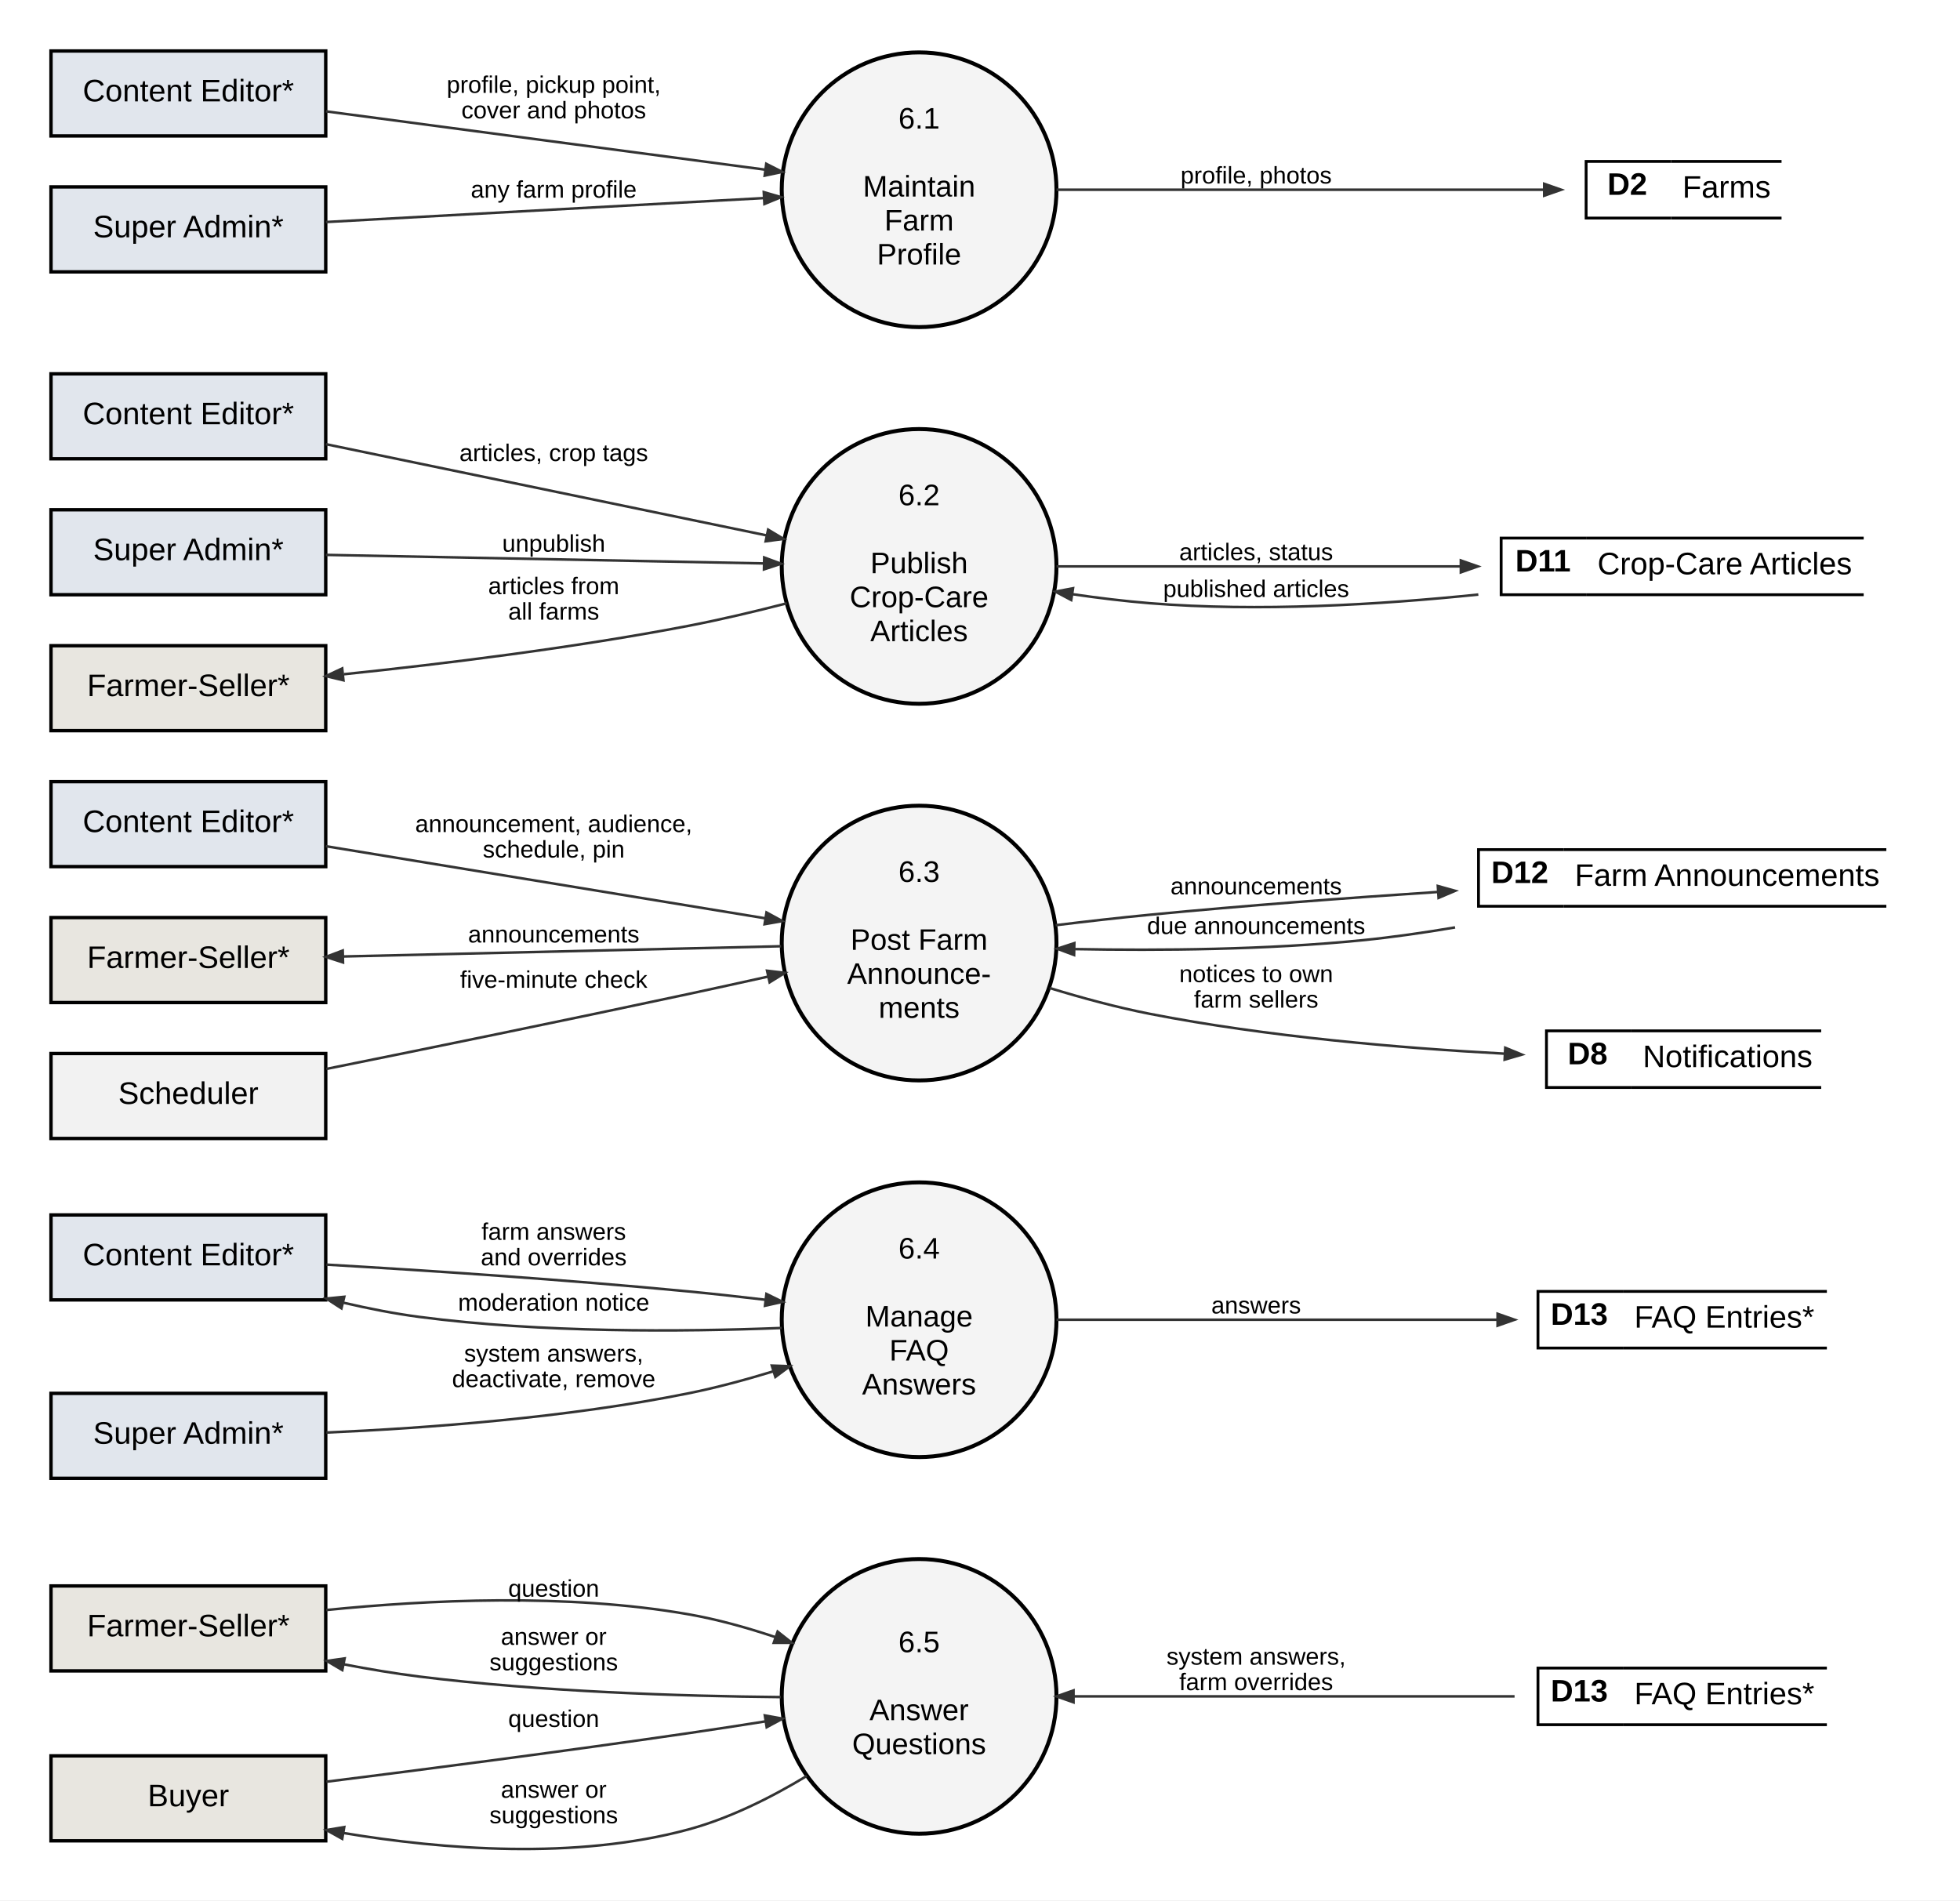
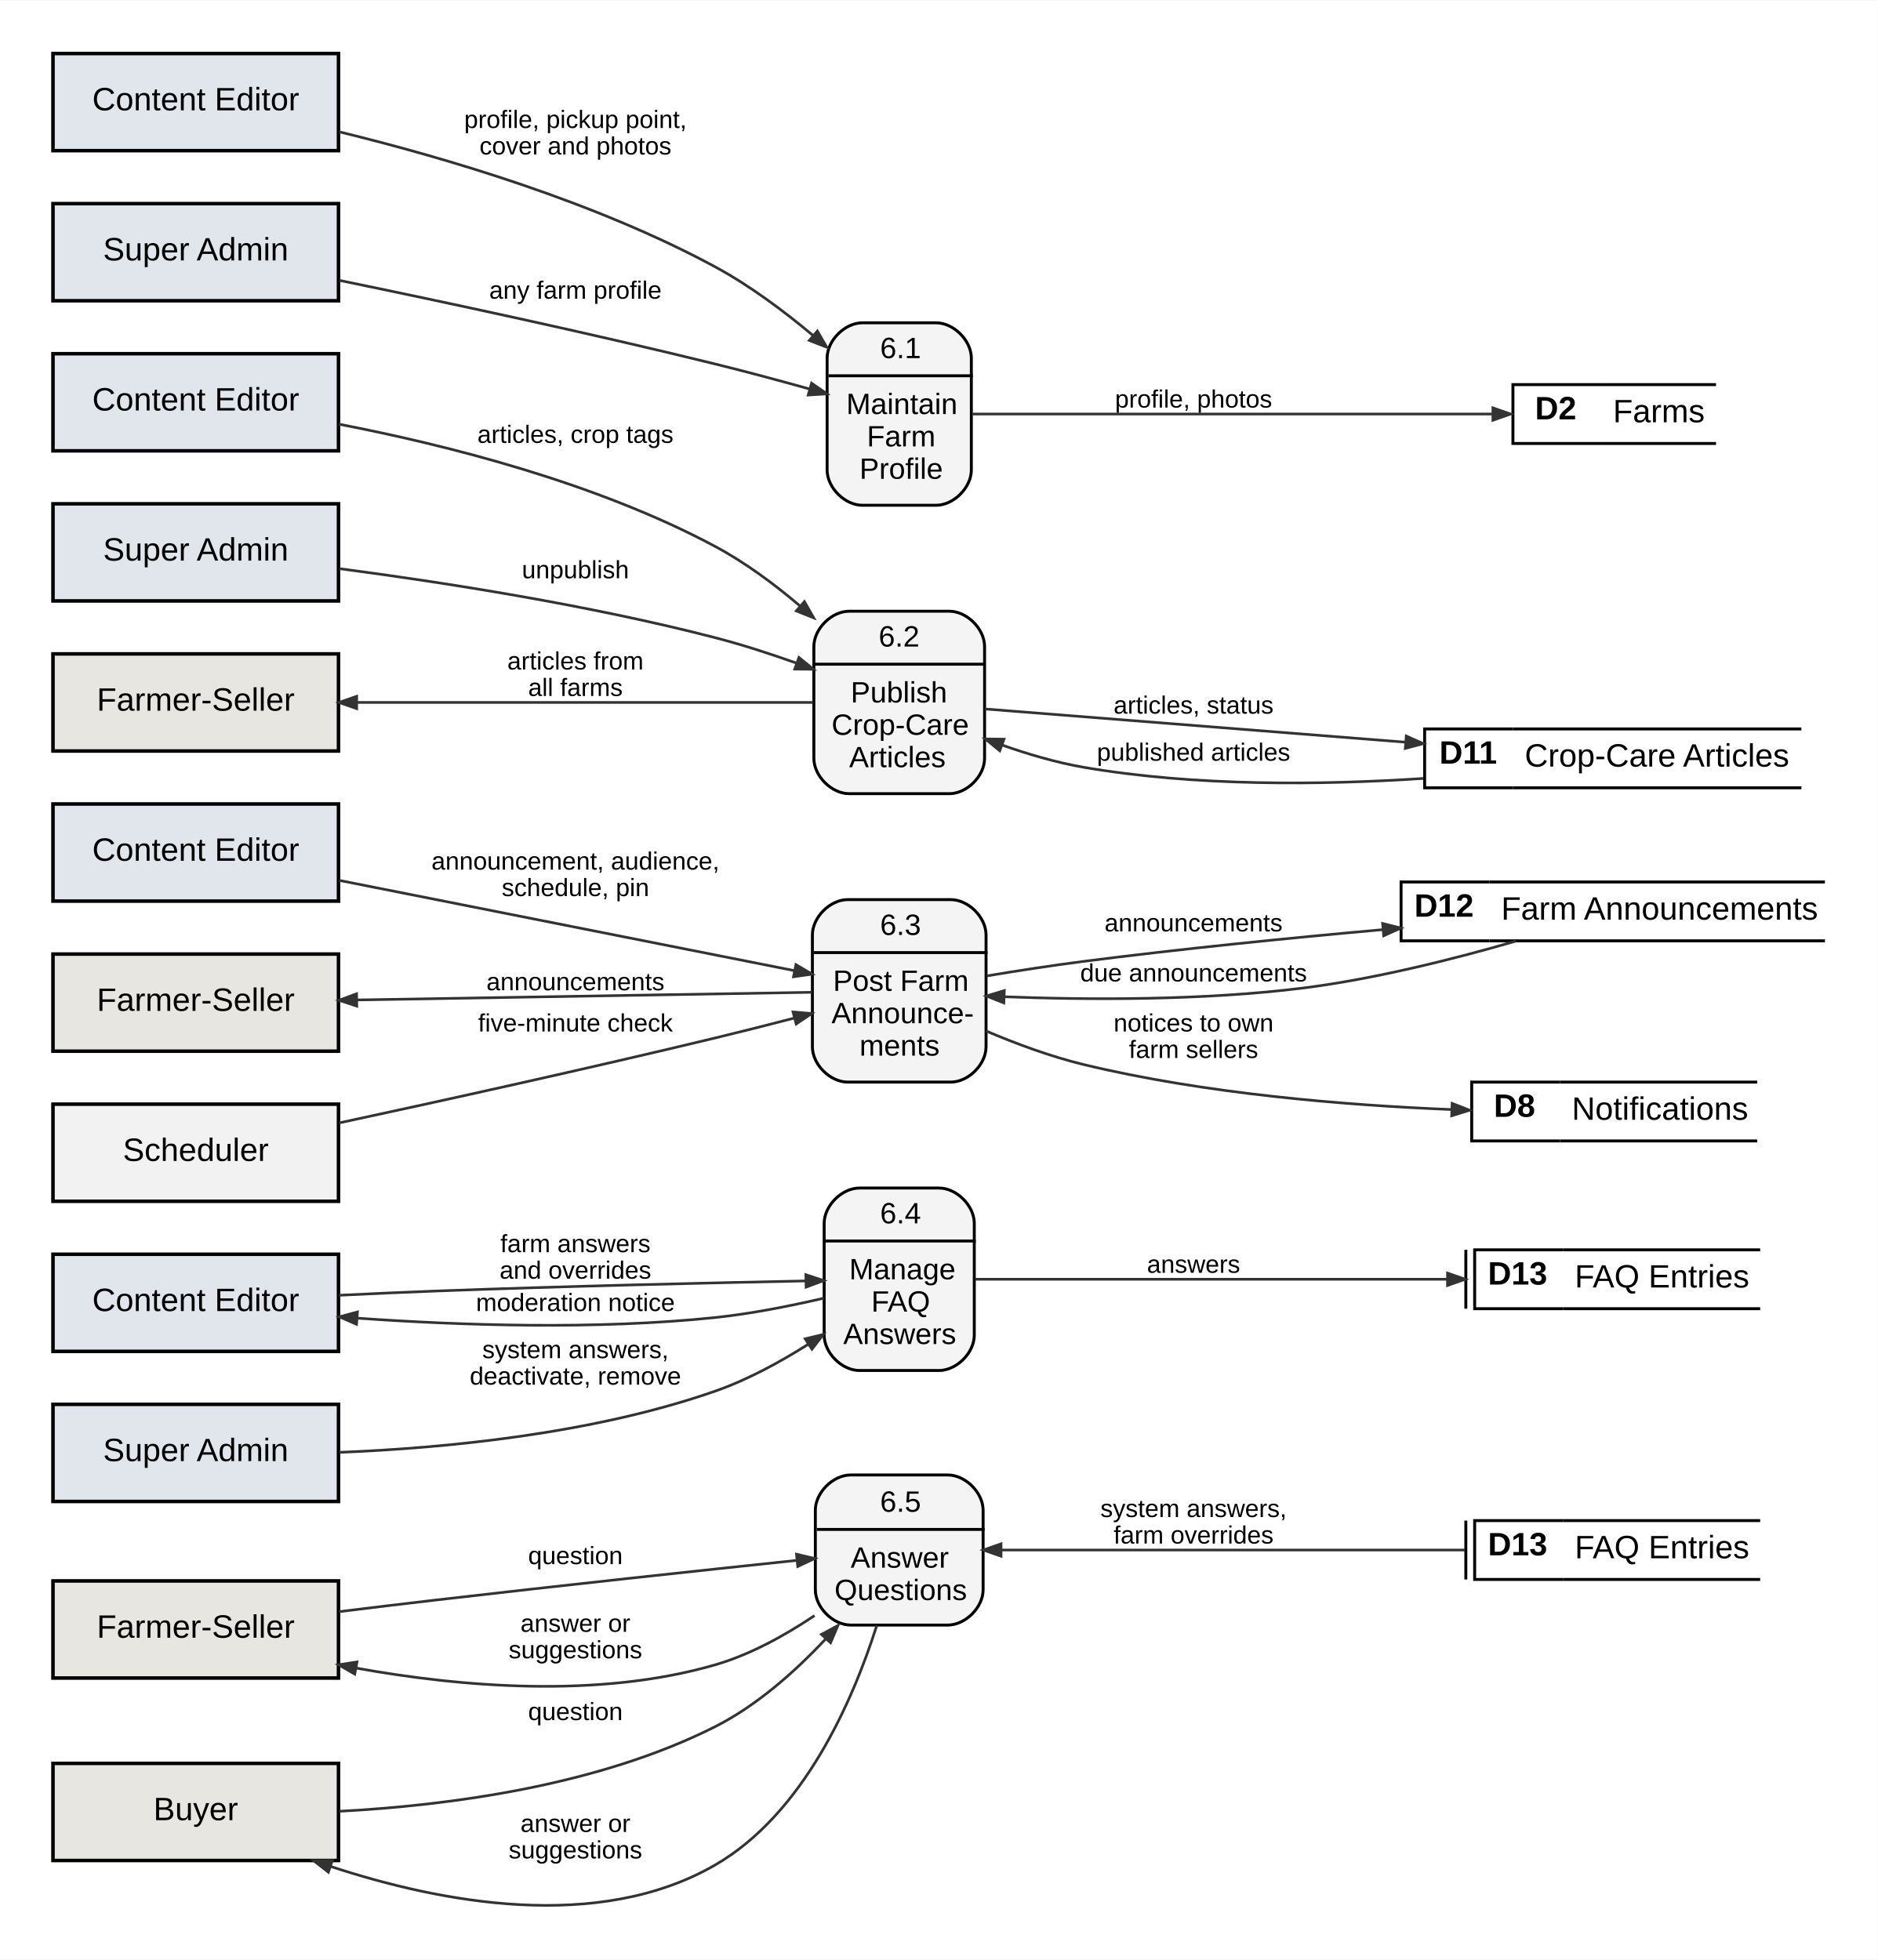
- <svg xmlns="http://www.w3.org/2000/svg" width="692pt" height="671pt" viewBox="0.00 0.00 692.00 671.01">
-   <g id="graph0" class="graph" transform="scale(1 1) rotate(0) translate(18 653.01)">
-     <polygon fill="white" stroke="transparent" points="-18,18 -18,-653.01 674,-653.01 674,18 -18,18" />
+ <svg xmlns="http://www.w3.org/2000/svg" width="638pt" height="666pt" viewBox="0.00 0.00 638.00 665.62">
+   <g id="graph0" class="graph" transform="scale(1 1) rotate(0) translate(18 647.62)">
+     <line x1="86.00" y1="-596.62" x2="97.00" y2="-607.62" stroke="black" stroke-width="1.2" />
+     <line x1="86.00" y1="-545.62" x2="97.00" y2="-556.62" stroke="black" stroke-width="1.2" />
+     <line x1="86.00" y1="-494.62" x2="97.00" y2="-505.62" stroke="black" stroke-width="1.2" />
+     <line x1="86.00" y1="-443.62" x2="97.00" y2="-454.62" stroke="black" stroke-width="1.2" />
+     <line x1="86.00" y1="-392.62" x2="97.00" y2="-403.62" stroke="black" stroke-width="1.2" />
+     <line x1="86.00" y1="-341.62" x2="97.00" y2="-352.62" stroke="black" stroke-width="1.2" />
+     <line x1="86.00" y1="-290.62" x2="97.00" y2="-301.62" stroke="black" stroke-width="1.2" />
+     <line x1="86.00" y1="-188.62" x2="97.00" y2="-199.62" stroke="black" stroke-width="1.2" />
+     <line x1="86.00" y1="-137.62" x2="97.00" y2="-148.62" stroke="black" stroke-width="1.2" />
+     <line x1="86.00" y1="-77.62" x2="97.00" y2="-88.62" stroke="black" stroke-width="1.2" />
+     <polygon fill="white" stroke="transparent" points="-18,18 -18,-647.62 620,-647.62 620,18 -18,18" />
    <g id="node1" class="node">
-       <ellipse fill="#f4f4f4" stroke="black" stroke-width="1.4" cx="306.5" cy="-586.01" rx="48.5" ry="48.5" />
-       <text text-anchor="middle" x="306.5" y="-607.61" font-family="Liberation Sans" font-size="10.50">6.1</text>
-       <text text-anchor="middle" x="306.5" y="-583.61" font-family="Liberation Sans" font-size="10.50">Maintain</text>
-       <text text-anchor="middle" x="306.5" y="-571.61" font-family="Liberation Sans" font-size="10.50">Farm</text>
-       <text text-anchor="middle" x="306.5" y="-559.61" font-family="Liberation Sans" font-size="10.50">Profile</text>
+       <path fill="#f4f4f4" stroke="transparent" d="M275,-476.12C275,-476.12 300,-476.12 300,-476.12 306,-476.12 312,-482.12 312,-488.12 312,-488.12 312,-526.12 312,-526.12 312,-532.12 306,-538.12 300,-538.12 300,-538.12 275,-538.12 275,-538.12 269,-538.12 263,-532.12 263,-526.12 263,-526.12 263,-488.12 263,-488.12 263,-482.12 269,-476.12 275,-476.12" />
+       <text text-anchor="start" x="281" y="-526.12" font-family="Liberation Sans" font-size="10.00">6.1</text>
+       <text text-anchor="start" x="269.5" y="-507.12" font-family="Liberation Sans" font-size="10.00">Maintain</text>
+       <text text-anchor="start" x="276.5" y="-496.12" font-family="Liberation Sans" font-size="10.00">Farm</text>
+       <text text-anchor="start" x="274" y="-485.12" font-family="Liberation Sans" font-size="10.00">Profile</text>
+       <polygon fill="black" stroke="black" points="263.5,-520.12 263.5,-520.12 312.5,-520.12 312.5,-520.12 263.5,-520.12" />
+       <path fill="none" stroke="black" d="M275,-476.12C275,-476.12 300,-476.12 300,-476.12 306,-476.12 312,-482.12 312,-488.12 312,-488.12 312,-526.12 312,-526.12 312,-532.12 306,-538.12 300,-538.12 300,-538.12 275,-538.12 275,-538.12 269,-538.12 263,-532.12 263,-526.12 263,-526.12 263,-488.12 263,-488.12 263,-482.12 269,-476.12 275,-476.12" />
    </g>
    <g id="node4" class="node">
-       <polyline fill="none" stroke="black" points="572,-596.01 542,-596.01 542,-576.01 572,-576.01 " />
-       <text text-anchor="start" x="549.5" y="-584.21" font-family="Liberation Sans" font-weight="bold" font-size="11.00">D2</text>
-       <polyline fill="none" stroke="black" points="572,-576.01 611,-576.01 " />
-       <polyline fill="none" stroke="black" points="611,-596.01 572,-596.01 " />
-       <text text-anchor="start" x="576" y="-583.21" font-family="Liberation Sans" font-size="11.00">Farms</text>
+       <polyline fill="none" stroke="black" points="526,-517.12 496,-517.12 496,-497.12 526,-497.12 " />
+       <text text-anchor="start" x="503.5" y="-505.32" font-family="Liberation Sans" font-weight="bold" font-size="11.00">D2</text>
+       <polyline fill="none" stroke="black" points="526,-497.12 565,-497.12 " />
+       <polyline fill="none" stroke="black" points="565,-517.12 526,-517.12 " />
+       <text text-anchor="start" x="530" y="-504.32" font-family="Liberation Sans" font-size="11.00">Farms</text>
    </g>
    <g id="edge3" class="edge">
-       <path fill="none" stroke="#333333" stroke-width="0.9" d="M355.02,-586.01C403.54,-586.01 478.45,-586.01 527.11,-586.01" />
-       <polygon fill="#333333" stroke="#333333" stroke-width="0.9" points="527.2,-588.11 533.2,-586.01 527.2,-583.91 527.2,-588.11" />
-       <text text-anchor="middle" x="425.5" y="-588.21" font-family="Liberation Sans" font-size="8.50">profile, photos</text>
+       <path fill="none" stroke="#333333" stroke-width="0.9" d="M312.44,-507.12C353.69,-507.12 438.56,-507.12 488.93,-507.12" />
+       <polygon fill="#333333" stroke="#333333" stroke-width="0.9" points="489.2,-509.22 495.2,-507.12 489.2,-505.02 489.2,-509.22" />
+       <text text-anchor="middle" x="387.5" y="-509.32" font-family="Liberation Sans" font-size="8.50">profile, photos</text>
    </g>
    <g id="node5" class="node">
-       <ellipse fill="#f4f4f4" stroke="black" stroke-width="1.4" cx="306.5" cy="-453.01" rx="48.5" ry="48.5" />
-       <text text-anchor="middle" x="306.5" y="-474.61" font-family="Liberation Sans" font-size="10.50">6.2</text>
-       <text text-anchor="middle" x="306.5" y="-450.61" font-family="Liberation Sans" font-size="10.50">Publish</text>
-       <text text-anchor="middle" x="306.5" y="-438.61" font-family="Liberation Sans" font-size="10.50">Crop-Care</text>
-       <text text-anchor="middle" x="306.5" y="-426.61" font-family="Liberation Sans" font-size="10.50">Articles</text>
+       <path fill="#f4f4f4" stroke="transparent" d="M270.5,-378.12C270.5,-378.12 304.5,-378.12 304.5,-378.12 310.5,-378.12 316.5,-384.12 316.5,-390.12 316.5,-390.12 316.5,-428.12 316.5,-428.12 316.5,-434.12 310.5,-440.12 304.5,-440.12 304.5,-440.12 270.5,-440.12 270.5,-440.12 264.5,-440.12 258.5,-434.12 258.5,-428.12 258.5,-428.12 258.5,-390.12 258.5,-390.12 258.5,-384.12 264.5,-378.12 270.5,-378.12" />
+       <text text-anchor="start" x="280.5" y="-428.12" font-family="Liberation Sans" font-size="10.00">6.2</text>
+       <text text-anchor="start" x="271" y="-409.12" font-family="Liberation Sans" font-size="10.00">Publish</text>
+       <text text-anchor="start" x="264.5" y="-398.12" font-family="Liberation Sans" font-size="10.00">Crop-Care</text>
+       <text text-anchor="start" x="270.5" y="-387.12" font-family="Liberation Sans" font-size="10.00">Articles</text>
+       <polygon fill="black" stroke="black" points="258.5,-422.12 258.5,-422.12 316.5,-422.12 316.5,-422.12 258.5,-422.12" />
+       <path fill="none" stroke="black" d="M270.5,-378.12C270.5,-378.12 304.5,-378.12 304.5,-378.12 310.5,-378.12 316.5,-384.12 316.5,-390.12 316.5,-390.12 316.5,-428.12 316.5,-428.12 316.5,-434.12 310.5,-440.12 304.5,-440.12 304.5,-440.12 270.5,-440.12 270.5,-440.12 264.5,-440.12 258.5,-434.12 258.5,-428.12 258.5,-428.12 258.5,-390.12 258.5,-390.12 258.5,-384.12 264.5,-378.12 270.5,-378.12" />
    </g>
    <g id="node2" class="node">
-       <polygon fill="#e1e6ed" stroke="black" stroke-width="1.2" points="97,-635.01 0,-635.01 0,-605.01 97,-605.01 97,-635.01" />
-       <text text-anchor="middle" x="48.5" y="-617.21" font-family="Liberation Sans" font-size="11.00">Content Editor*</text>
+       <polygon fill="#e1e6ed" stroke="black" stroke-width="1.2" points="97,-629.62 0,-629.62 0,-596.62 97,-596.62 97,-629.62" />
+       <text text-anchor="middle" x="48.5" y="-610.32" font-family="Liberation Sans" font-size="11.00">Content Editor</text>
    </g>
    <g id="edge1" class="edge">
-       <path fill="none" stroke="#333333" stroke-width="0.9" d="M97.05,-613.7C141.06,-607.85 206.4,-599.18 252.16,-593.1" />
-       <polygon fill="#333333" stroke="#333333" stroke-width="0.9" points="252.53,-595.17 258.2,-592.3 251.98,-591 252.53,-595.17" />
-       <text text-anchor="middle" x="177.5" y="-620.21" font-family="Liberation Sans" font-size="8.50">profile, pickup point,</text>
-       <text text-anchor="middle" x="177.5" y="-611.21" font-family="Liberation Sans" font-size="8.50">cover and photos</text>
+       <path fill="none" stroke="#333333" stroke-width="0.9" d="M97.24,-603.02C133.67,-594.12 184.35,-579.11 225,-557.12 236.65,-550.82 248.23,-542.19 258.15,-533.87" />
+       <polygon fill="#333333" stroke="#333333" stroke-width="0.9" points="259.69,-535.32 262.88,-529.83 256.96,-532.13 259.69,-535.32" />
+       <text text-anchor="middle" x="177.5" y="-604.32" font-family="Liberation Sans" font-size="8.50">profile, pickup point,</text>
+       <text text-anchor="middle" x="177.5" y="-595.32" font-family="Liberation Sans" font-size="8.50">cover and photos</text>
    </g>
    <g id="node3" class="node">
-       <polygon fill="#e1e6ed" stroke="black" stroke-width="1.2" points="97,-587.01 0,-587.01 0,-557.01 97,-557.01 97,-587.01" />
-       <text text-anchor="middle" x="48.5" y="-569.21" font-family="Liberation Sans" font-size="11.00">Super Admin*</text>
+       <polygon fill="#e1e6ed" stroke="black" stroke-width="1.2" points="97,-578.62 0,-578.62 0,-545.62 97,-545.62 97,-578.62" />
+       <text text-anchor="middle" x="48.5" y="-559.32" font-family="Liberation Sans" font-size="11.00">Super Admin</text>
    </g>
    <g id="edge2" class="edge">
-       <path fill="none" stroke="#333333" stroke-width="0.9" d="M97.05,-574.61C140.92,-577.01 205.99,-580.57 251.73,-583.07" />
-       <polygon fill="#333333" stroke="#333333" stroke-width="0.9" points="251.66,-585.17 257.77,-583.4 251.89,-580.98 251.66,-585.17" />
-       <text text-anchor="middle" x="177.5" y="-583.21" font-family="Liberation Sans" font-size="8.50">any farm profile</text>
+       <path fill="none" stroke="#333333" stroke-width="0.9" d="M97.34,-552.53C132.72,-545.24 182.02,-534.71 225,-524.12 235.52,-521.53 246.98,-518.44 257.12,-515.61" />
+       <polygon fill="#333333" stroke="#333333" stroke-width="0.9" points="257.72,-517.62 262.93,-513.98 256.58,-513.58 257.72,-517.62" />
+       <text text-anchor="middle" x="177.5" y="-546.32" font-family="Liberation Sans" font-size="8.50">any farm profile</text>
    </g>
    <g id="node8" class="node">
-       <polyline fill="none" stroke="black" points="542,-463.01 512,-463.01 512,-443.01 542,-443.01 " />
-       <text text-anchor="start" x="517" y="-451.21" font-family="Liberation Sans" font-weight="bold" font-size="11.00">D11</text>
-       <polyline fill="none" stroke="black" points="542,-443.01 640,-443.01 " />
-       <polyline fill="none" stroke="black" points="640,-463.01 542,-463.01 " />
-       <text text-anchor="start" x="546" y="-450.21" font-family="Liberation Sans" font-size="11.00">Crop-Care Articles</text>
+       <polyline fill="none" stroke="black" points="496,-400.12 466,-400.12 466,-380.12 496,-380.12 " />
+       <text text-anchor="start" x="471" y="-388.32" font-family="Liberation Sans" font-weight="bold" font-size="11.00">D11</text>
+       <polyline fill="none" stroke="black" points="496,-380.12 594,-380.12 " />
+       <polyline fill="none" stroke="black" points="594,-400.12 496,-400.12 " />
+       <text text-anchor="start" x="500" y="-387.32" font-family="Liberation Sans" font-size="11.00">Crop-Care Articles</text>
    </g>
    <g id="edge6" class="edge">
-       <path fill="none" stroke="#333333" stroke-width="0.9" d="M355.02,-453.01C394.53,-453.01 451.55,-453.01 497.63,-453.01" />
-       <polygon fill="#333333" stroke="#333333" stroke-width="0.9" points="497.77,-455.11 503.77,-453.01 497.77,-450.91 497.77,-455.11" />
-       <text text-anchor="middle" x="425.5" y="-455.21" font-family="Liberation Sans" font-size="8.50">articles, status</text>
+       <path fill="none" stroke="#333333" stroke-width="0.9" d="M316.56,-406.91C351.38,-404.16 411.96,-399.37 459.54,-395.61" />
+       <polygon fill="#333333" stroke="#333333" stroke-width="0.9" points="459.76,-397.7 465.57,-395.13 459.43,-393.51 459.76,-397.7" />
+       <text text-anchor="middle" x="387.5" y="-405.32" font-family="Liberation Sans" font-size="8.50">articles, status</text>
    </g>
    <g id="edge7" class="edge">
-       <path fill="none" stroke="#333333" stroke-width="0.9" d="M360.54,-443.21C369.67,-441.88 379.09,-440.73 388,-440.01 426.28,-436.94 469,-439.46 503.94,-443.08" />
-       <polygon fill="#333333" stroke="#333333" stroke-width="0.9" points="360.21,-441.14 354.6,-444.11 360.84,-445.29 360.21,-441.14" />
-       <text text-anchor="middle" x="425.5" y="-442.21" font-family="Liberation Sans" font-size="8.50">published articles</text>
+       <path fill="none" stroke="#333333" stroke-width="0.9" d="M322.41,-394.66C331.23,-391.54 340.83,-388.71 350,-387.12 387.97,-380.54 431.16,-381.03 465.59,-383.3" />
+       <polygon fill="#333333" stroke="#333333" stroke-width="0.9" points="321.65,-392.7 316.73,-396.73 323.09,-396.64 321.65,-392.7" />
+       <text text-anchor="middle" x="387.5" y="-389.32" font-family="Liberation Sans" font-size="8.50">published articles</text>
    </g>
    <g id="node10" class="node">
-       <ellipse fill="#f4f4f4" stroke="black" stroke-width="1.4" cx="306.5" cy="-320.01" rx="48.5" ry="48.5" />
-       <text text-anchor="middle" x="306.5" y="-341.61" font-family="Liberation Sans" font-size="10.50">6.3</text>
-       <text text-anchor="middle" x="306.5" y="-317.61" font-family="Liberation Sans" font-size="10.50">Post Farm</text>
-       <text text-anchor="middle" x="306.5" y="-305.61" font-family="Liberation Sans" font-size="10.50">Announce-</text>
-       <text text-anchor="middle" x="306.5" y="-293.61" font-family="Liberation Sans" font-size="10.50">ments</text>
+       <path fill="#f4f4f4" stroke="transparent" d="M270,-280.12C270,-280.12 305,-280.12 305,-280.12 311,-280.12 317,-286.12 317,-292.12 317,-292.12 317,-330.12 317,-330.12 317,-336.12 311,-342.12 305,-342.12 305,-342.12 270,-342.12 270,-342.12 264,-342.12 258,-336.12 258,-330.12 258,-330.12 258,-292.12 258,-292.12 258,-286.12 264,-280.12 270,-280.12" />
+       <text text-anchor="start" x="281" y="-330.12" font-family="Liberation Sans" font-size="10.00">6.3</text>
+       <text text-anchor="start" x="265" y="-311.12" font-family="Liberation Sans" font-size="10.00">Post Farm</text>
+       <text text-anchor="start" x="264.5" y="-300.12" font-family="Liberation Sans" font-size="10.00">Announce-</text>
+       <text text-anchor="start" x="274" y="-289.12" font-family="Liberation Sans" font-size="10.00">ments</text>
+       <polygon fill="black" stroke="black" points="258.5,-324.12 258.5,-324.12 317.5,-324.12 317.5,-324.12 258.5,-324.12" />
+       <path fill="none" stroke="black" d="M270,-280.12C270,-280.12 305,-280.12 305,-280.12 311,-280.12 317,-286.12 317,-292.12 317,-292.12 317,-330.12 317,-330.12 317,-336.12 311,-342.12 305,-342.12 305,-342.12 270,-342.12 270,-342.12 264,-342.12 258,-336.12 258,-330.12 258,-330.12 258,-292.12 258,-292.12 258,-286.12 264,-280.12 270,-280.12" />
    </g>
    <g id="node6" class="node">
-       <polygon fill="#e1e6ed" stroke="black" stroke-width="1.2" points="97,-521.01 0,-521.01 0,-491.01 97,-491.01 97,-521.01" />
-       <text text-anchor="middle" x="48.5" y="-503.21" font-family="Liberation Sans" font-size="11.00">Content Editor*</text>
+       <polygon fill="#e1e6ed" stroke="black" stroke-width="1.2" points="97,-527.62 0,-527.62 0,-494.62 97,-494.62 97,-527.62" />
+       <text text-anchor="middle" x="48.5" y="-508.32" font-family="Liberation Sans" font-size="11.00">Content Editor</text>
    </g>
    <g id="edge4" class="edge">
-       <path fill="none" stroke="#333333" stroke-width="0.9" d="M97.05,-496.17C141.2,-487.03 206.81,-473.45 252.59,-463.97" />
-       <polygon fill="#333333" stroke="#333333" stroke-width="0.9" points="253.19,-465.99 258.64,-462.72 252.33,-461.88 253.19,-465.99" />
-       <text text-anchor="middle" x="177.5" y="-490.21" font-family="Liberation Sans" font-size="8.50">articles, crop tags</text>
+       <path fill="none" stroke="#333333" stroke-width="0.9" d="M97.07,-503.69C133.63,-496.63 184.57,-483.78 225,-462.12 235.06,-456.73 244.92,-449.45 253.68,-442.01" />
+       <polygon fill="#333333" stroke="#333333" stroke-width="0.9" points="255.29,-443.39 258.44,-437.87 252.53,-440.22 255.29,-443.39" />
+       <text text-anchor="middle" x="177.5" y="-497.32" font-family="Liberation Sans" font-size="8.50">articles, crop tags</text>
    </g>
    <g id="node7" class="node">
-       <polygon fill="#e1e6ed" stroke="black" stroke-width="1.2" points="97,-473.01 0,-473.01 0,-443.01 97,-443.01 97,-473.01" />
-       <text text-anchor="middle" x="48.5" y="-455.21" font-family="Liberation Sans" font-size="11.00">Super Admin*</text>
+       <polygon fill="#e1e6ed" stroke="black" stroke-width="1.2" points="97,-476.62 0,-476.62 0,-443.62 97,-443.62 97,-476.62" />
+       <text text-anchor="middle" x="48.5" y="-457.32" font-family="Liberation Sans" font-size="11.00">Super Admin</text>
    </g>
    <g id="edge5" class="edge">
-       <path fill="none" stroke="#333333" stroke-width="0.9" d="M97.05,-457.08C140.92,-456.23 205.99,-454.96 251.73,-454.06" />
-       <polygon fill="#333333" stroke="#333333" stroke-width="0.9" points="251.81,-456.16 257.77,-453.95 251.73,-451.96 251.81,-456.16" />
-       <text text-anchor="middle" x="177.5" y="-458.21" font-family="Liberation Sans" font-size="8.50">unpublish</text>
+       <path fill="none" stroke="#333333" stroke-width="0.9" d="M97.28,-454.59C132.85,-449.9 182.4,-442.17 225,-431.12 234.09,-428.77 243.74,-425.63 252.64,-422.47" />
+       <polygon fill="#333333" stroke="#333333" stroke-width="0.9" points="253.43,-424.41 258.36,-420.39 252,-420.46 253.43,-424.41" />
+       <text text-anchor="middle" x="177.5" y="-451.32" font-family="Liberation Sans" font-size="8.50">unpublish</text>
    </g>
    <g id="node9" class="node">
-       <polygon fill="#e8e6e0" stroke="black" stroke-width="1.2" points="97,-425.01 0,-425.01 0,-395.01 97,-395.01 97,-425.01" />
-       <text text-anchor="middle" x="48.5" y="-407.21" font-family="Liberation Sans" font-size="11.00">Farmer-Seller*</text>
+       <polygon fill="#e8e6e0" stroke="black" stroke-width="1.2" points="97,-425.62 0,-425.62 0,-392.62 97,-392.62 97,-425.62" />
+       <text text-anchor="middle" x="48.5" y="-406.32" font-family="Liberation Sans" font-size="11.00">Farmer-Seller</text>
    </g>
    <g id="edge8" class="edge">
-       <path fill="none" stroke="#333333" stroke-width="0.9" d="M103.44,-414.94C138.3,-418.57 184.55,-424.24 225,-432.01 236.35,-434.2 248.46,-437.06 259.76,-439.98" />
-       <polygon fill="#333333" stroke="#333333" stroke-width="0.9" points="103.25,-412.8 97.06,-414.28 102.82,-416.98 103.25,-412.8" />
-       <text text-anchor="middle" x="177.5" y="-443.21" font-family="Liberation Sans" font-size="8.50">articles from</text>
-       <text text-anchor="middle" x="177.5" y="-434.21" font-family="Liberation Sans" font-size="8.50">all farms</text>
+       <path fill="none" stroke="#333333" stroke-width="0.9" d="M103.23,-409.12C151.36,-409.12 220.07,-409.12 258.22,-409.12" />
+       <polygon fill="#333333" stroke="#333333" stroke-width="0.9" points="103.18,-407.02 97.18,-409.12 103.18,-411.22 103.18,-407.02" />
+       <text text-anchor="middle" x="177.5" y="-420.32" font-family="Liberation Sans" font-size="8.50">articles from</text>
+       <text text-anchor="middle" x="177.5" y="-411.32" font-family="Liberation Sans" font-size="8.50">all farms</text>
    </g>
    <g id="node13" class="node">
-       <polyline fill="none" stroke="black" points="534,-353.01 504,-353.01 504,-333.01 534,-333.01 " />
-       <text text-anchor="start" x="508.5" y="-341.21" font-family="Liberation Sans" font-weight="bold" font-size="11.00">D12</text>
-       <polyline fill="none" stroke="black" points="534,-333.01 648,-333.01 " />
-       <polyline fill="none" stroke="black" points="648,-353.01 534,-353.01 " />
-       <text text-anchor="start" x="538" y="-340.21" font-family="Liberation Sans" font-size="11.00">Farm Announcements</text>
+       <polyline fill="none" stroke="black" points="488,-348.12 458,-348.12 458,-328.12 488,-328.12 " />
+       <text text-anchor="start" x="462.5" y="-336.32" font-family="Liberation Sans" font-weight="bold" font-size="11.00">D12</text>
+       <polyline fill="none" stroke="black" points="488,-328.12 602,-328.12 " />
+       <polyline fill="none" stroke="black" points="602,-348.12 488,-348.12 " />
+       <text text-anchor="start" x="492" y="-335.32" font-family="Liberation Sans" font-size="11.00">Farm Announcements</text>
    </g>
    <g id="edge10" class="edge">
-       <path fill="none" stroke="#333333" stroke-width="0.9" d="M354.7,-326.31C365.62,-327.65 377.21,-328.97 388,-330.01 421.1,-333.22 457.57,-335.94 489.45,-338.04" />
-       <polygon fill="#333333" stroke="#333333" stroke-width="0.9" points="489.64,-340.16 495.76,-338.46 489.91,-335.97 489.64,-340.16" />
-       <text text-anchor="middle" x="425.5" y="-337.21" font-family="Liberation Sans" font-size="8.50">announcements</text>
+       <path fill="none" stroke="#333333" stroke-width="0.9" d="M317.23,-316.2C327.54,-317.92 339.27,-319.74 350,-321.12 383.23,-325.4 420.07,-329.08 451.64,-331.91" />
+       <polygon fill="#333333" stroke="#333333" stroke-width="0.9" points="451.72,-334.02 457.89,-332.46 452.09,-329.84 451.72,-334.02" />
+       <text text-anchor="middle" x="387.5" y="-331.32" font-family="Liberation Sans" font-size="8.50">announcements</text>
    </g>
    <g id="edge12" class="edge">
-       <path fill="none" stroke="#333333" stroke-width="0.9" d="M361.53,-317.88C391.5,-317.32 429.4,-317.64 463,-321.01 473.65,-322.08 484.79,-323.68 495.73,-325.54" />
-       <polygon fill="#333333" stroke="#333333" stroke-width="0.9" points="361.22,-315.79 355.26,-318.01 361.31,-319.99 361.22,-315.79" />
-       <text text-anchor="middle" x="425.5" y="-323.21" font-family="Liberation Sans" font-size="8.50">due announcements</text>
+       <path fill="none" stroke="#333333" stroke-width="0.9" d="M323.19,-309.12C350.87,-308.06 390.57,-307.76 425,-312.12 449.56,-315.24 476.67,-322.13 497.05,-328.04" />
+       <polygon fill="#333333" stroke="#333333" stroke-width="0.9" points="323.04,-307.02 317.13,-309.37 323.21,-311.22 323.04,-307.02" />
+       <text text-anchor="middle" x="387.5" y="-314.32" font-family="Liberation Sans" font-size="8.50">due announcements</text>
    </g>
    <g id="node15" class="node">
-       <polyline fill="none" stroke="black" points="558,-289.01 528,-289.01 528,-269.01 558,-269.01 " />
-       <text text-anchor="start" x="535.5" y="-277.21" font-family="Liberation Sans" font-weight="bold" font-size="11.00">D8</text>
-       <polyline fill="none" stroke="black" points="558,-269.01 625,-269.01 " />
-       <polyline fill="none" stroke="black" points="625,-289.01 558,-289.01 " />
-       <text text-anchor="start" x="562" y="-276.21" font-family="Liberation Sans" font-size="11.00">Notifications</text>
+       <polyline fill="none" stroke="black" points="512,-280.12 482,-280.12 482,-260.12 512,-260.12 " />
+       <text text-anchor="start" x="489.5" y="-268.32" font-family="Liberation Sans" font-weight="bold" font-size="11.00">D8</text>
+       <polyline fill="none" stroke="black" points="512,-260.12 579,-260.12 " />
+       <polyline fill="none" stroke="black" points="579,-280.12 512,-280.12 " />
+       <text text-anchor="start" x="516" y="-267.32" font-family="Liberation Sans" font-size="11.00">Notifications</text>
    </g>
    <g id="edge13" class="edge">
-       <path fill="none" stroke="#333333" stroke-width="0.9" d="M352.61,-304.13C364.04,-300.63 376.37,-297.29 388,-295.01 429.26,-286.94 476.44,-282.94 513.08,-280.96" />
-       <polygon fill="#333333" stroke="#333333" stroke-width="0.9" points="513.45,-283.04 519.33,-280.63 513.23,-278.85 513.45,-283.04" />
-       <text text-anchor="middle" x="425.5" y="-306.21" font-family="Liberation Sans" font-size="8.50">notices to own</text>
-       <text text-anchor="middle" x="425.5" y="-297.21" font-family="Liberation Sans" font-size="8.50">farm sellers</text>
+       <path fill="none" stroke="#333333" stroke-width="0.9" d="M317.01,-297.48C327.2,-293.16 338.91,-288.81 350,-286.12 391.28,-276.13 439.27,-272.24 475.16,-270.79" />
+       <polygon fill="#333333" stroke="#333333" stroke-width="0.9" points="475.35,-272.88 481.27,-270.56 475.19,-268.68 475.35,-272.88" />
+       <text text-anchor="middle" x="387.5" y="-297.32" font-family="Liberation Sans" font-size="8.50">notices to own</text>
+       <text text-anchor="middle" x="387.5" y="-288.32" font-family="Liberation Sans" font-size="8.50">farm sellers</text>
    </g>
    <g id="node16" class="node">
-       <ellipse fill="#f4f4f4" stroke="black" stroke-width="1.4" cx="306.5" cy="-187.01" rx="48.5" ry="48.5" />
-       <text text-anchor="middle" x="306.5" y="-208.61" font-family="Liberation Sans" font-size="10.50">6.4</text>
-       <text text-anchor="middle" x="306.5" y="-184.61" font-family="Liberation Sans" font-size="10.50">Manage</text>
-       <text text-anchor="middle" x="306.5" y="-172.61" font-family="Liberation Sans" font-size="10.50">FAQ</text>
-       <text text-anchor="middle" x="306.5" y="-160.61" font-family="Liberation Sans" font-size="10.50">Answers</text>
+       <path fill="#f4f4f4" stroke="transparent" d="M274,-182.12C274,-182.12 301,-182.12 301,-182.12 307,-182.12 313,-188.12 313,-194.12 313,-194.12 313,-232.12 313,-232.12 313,-238.12 307,-244.12 301,-244.12 301,-244.12 274,-244.12 274,-244.12 268,-244.12 262,-238.12 262,-232.12 262,-232.12 262,-194.12 262,-194.12 262,-188.12 268,-182.12 274,-182.12" />
+       <text text-anchor="start" x="281" y="-232.12" font-family="Liberation Sans" font-size="10.00">6.4</text>
+       <text text-anchor="start" x="270.5" y="-213.12" font-family="Liberation Sans" font-size="10.00">Manage</text>
+       <text text-anchor="start" x="278" y="-202.12" font-family="Liberation Sans" font-size="10.00">FAQ</text>
+       <text text-anchor="start" x="268.5" y="-191.12" font-family="Liberation Sans" font-size="10.00">Answers</text>
+       <polygon fill="black" stroke="black" points="262.5,-226.12 262.5,-226.12 313.5,-226.12 313.5,-226.12 262.5,-226.12" />
+       <path fill="none" stroke="black" d="M274,-182.12C274,-182.12 301,-182.12 301,-182.12 307,-182.12 313,-188.12 313,-194.12 313,-194.12 313,-232.12 313,-232.12 313,-238.12 307,-244.12 301,-244.12 301,-244.12 274,-244.12 274,-244.12 268,-244.12 262,-238.12 262,-232.12 262,-232.12 262,-194.12 262,-194.12 262,-188.12 268,-182.12 274,-182.12" />
    </g>
    <g id="node11" class="node">
-       <polygon fill="#e1e6ed" stroke="black" stroke-width="1.2" points="97,-377.01 0,-377.01 0,-347.01 97,-347.01 97,-377.01" />
-       <text text-anchor="middle" x="48.5" y="-359.21" font-family="Liberation Sans" font-size="11.00">Content Editor*</text>
+       <polygon fill="#e1e6ed" stroke="black" stroke-width="1.2" points="97,-374.62 0,-374.62 0,-341.62 97,-341.62 97,-374.62" />
+       <text text-anchor="middle" x="48.5" y="-355.32" font-family="Liberation Sans" font-size="11.00">Content Editor</text>
    </g>
    <g id="edge9" class="edge">
-       <path fill="none" stroke="#333333" stroke-width="0.9" d="M97.05,-354.21C141.06,-346.99 206.4,-336.27 252.16,-328.76" />
-       <polygon fill="#333333" stroke="#333333" stroke-width="0.9" points="252.62,-330.82 258.2,-327.77 251.94,-326.67 252.62,-330.82" />
-       <text text-anchor="middle" x="177.5" y="-359.21" font-family="Liberation Sans" font-size="8.50">announcement, audience,</text>
-       <text text-anchor="middle" x="177.5" y="-350.21" font-family="Liberation Sans" font-size="8.50">schedule, pin</text>
+       <path fill="none" stroke="#333333" stroke-width="0.9" d="M97.18,-348.67C142.95,-339.59 210.99,-326.1 251.82,-318" />
+       <polygon fill="#333333" stroke="#333333" stroke-width="0.9" points="252.41,-320.03 257.88,-316.8 251.59,-315.91 252.41,-320.03" />
+       <text text-anchor="middle" x="177.5" y="-352.32" font-family="Liberation Sans" font-size="8.50">announcement, audience,</text>
+       <text text-anchor="middle" x="177.5" y="-343.32" font-family="Liberation Sans" font-size="8.50">schedule, pin</text>
    </g>
    <g id="node12" class="node">
-       <polygon fill="#e8e6e0" stroke="black" stroke-width="1.2" points="97,-329.01 0,-329.01 0,-299.01 97,-299.01 97,-329.01" />
-       <text text-anchor="middle" x="48.5" y="-311.21" font-family="Liberation Sans" font-size="11.00">Farmer-Seller*</text>
+       <polygon fill="#e8e6e0" stroke="black" stroke-width="1.2" points="97,-323.62 0,-323.62 0,-290.62 97,-290.62 97,-323.62" />
+       <text text-anchor="middle" x="48.5" y="-304.32" font-family="Liberation Sans" font-size="11.00">Farmer-Seller</text>
    </g>
    <g id="edge14" class="edge">
-       <path fill="none" stroke="#333333" stroke-width="0.9" d="M103.08,-315.27C148.77,-316.34 213.84,-317.87 257.77,-318.89" />
-       <polygon fill="#333333" stroke="#333333" stroke-width="0.9" points="103.1,-313.17 97.05,-315.13 103,-317.37 103.1,-313.17" />
-       <text text-anchor="middle" x="177.5" y="-320.21" font-family="Liberation Sans" font-size="8.50">announcements</text>
+       <path fill="none" stroke="#333333" stroke-width="0.9" d="M103.22,-308.03C151.21,-308.84 219.66,-310 257.88,-310.64" />
+       <polygon fill="#333333" stroke="#333333" stroke-width="0.9" points="103.21,-305.93 97.18,-307.93 103.14,-310.13 103.21,-305.93" />
+       <text text-anchor="middle" x="177.5" y="-311.32" font-family="Liberation Sans" font-size="8.50">announcements</text>
    </g>
    <g id="node14" class="node">
-       <polygon fill="#f2f2f2" stroke="black" stroke-width="1.2" points="97,-281.01 0,-281.01 0,-251.01 97,-251.01 97,-281.01" />
-       <text text-anchor="middle" x="48.5" y="-263.21" font-family="Liberation Sans" font-size="11.00">Scheduler</text>
+       <polygon fill="#f2f2f2" stroke="black" stroke-width="1.2" points="97,-272.62 0,-272.62 0,-239.62 97,-239.62 97,-272.62" />
+       <text text-anchor="middle" x="48.5" y="-253.32" font-family="Liberation Sans" font-size="11.00">Scheduler</text>
    </g>
    <g id="edge11" class="edge">
-       <path fill="none" stroke="#333333" stroke-width="0.9" d="M97.22,-275.57C132.54,-282.69 181.81,-292.76 225,-302.01 234.07,-303.96 243.71,-306.07 253.05,-308.14" />
-       <polygon fill="#333333" stroke="#333333" stroke-width="0.9" points="252.82,-310.24 259.13,-309.5 253.73,-306.15 252.82,-310.24" />
-       <text text-anchor="middle" x="177.5" y="-304.21" font-family="Liberation Sans" font-size="8.50">five-minute check</text>
+       <path fill="none" stroke="#333333" stroke-width="0.9" d="M97.28,-266.26C132.63,-273.87 181.91,-284.74 225,-295.12 233.71,-297.22 243.09,-299.6 251.83,-301.87" />
+       <polygon fill="#333333" stroke="#333333" stroke-width="0.9" points="251.43,-303.94 257.77,-303.42 252.49,-299.87 251.43,-303.94" />
+       <text text-anchor="middle" x="177.5" y="-297.32" font-family="Liberation Sans" font-size="8.50">five-minute check</text>
    </g>
    <g id="node19" class="node">
-       <polyline fill="none" stroke="black" points="555,-197.01 525,-197.01 525,-177.01 555,-177.01 " />
-       <text text-anchor="start" x="529.5" y="-185.21" font-family="Liberation Sans" font-weight="bold" font-size="11.00">D13</text>
-       <polyline fill="none" stroke="black" points="555,-177.01 627,-177.01 " />
-       <polyline fill="none" stroke="black" points="627,-197.01 555,-197.01 " />
-       <text text-anchor="start" x="559" y="-184.21" font-family="Liberation Sans" font-size="11.00">FAQ Entries*</text>
+       <polyline fill="none" stroke="black" points="480,-223.12 480,-203.12 " />
+       <polyline fill="none" stroke="black" points="513,-223.12 483,-223.12 483,-203.12 513,-203.12 " />
+       <text text-anchor="start" x="487.5" y="-211.32" font-family="Liberation Sans" font-weight="bold" font-size="11.00">D13</text>
+       <polyline fill="none" stroke="black" points="513,-203.12 580,-203.12 " />
+       <polyline fill="none" stroke="black" points="580,-223.12 513,-223.12 " />
+       <text text-anchor="start" x="517" y="-210.32" font-family="Liberation Sans" font-size="11.00">FAQ Entries</text>
    </g>
    <g id="edge17" class="edge">
-       <path fill="none" stroke="#333333" stroke-width="0.9" d="M355.02,-187.01C398.35,-187.01 462.75,-187.01 510.68,-187.01" />
-       <polygon fill="#333333" stroke="#333333" stroke-width="0.9" points="510.74,-189.11 516.74,-187.01 510.74,-184.91 510.74,-189.11" />
-       <text text-anchor="middle" x="425.5" y="-189.21" font-family="Liberation Sans" font-size="8.50">answers</text>
+       <path fill="none" stroke="#333333" stroke-width="0.9" d="M313.33,-213.12C350.93,-213.12 423.25,-213.12 473.74,-213.12" />
+       <polygon fill="#333333" stroke="#333333" stroke-width="0.9" points="473.78,-215.22 479.78,-213.12 473.78,-211.02 473.78,-215.22" />
+       <text text-anchor="middle" x="387.5" y="-215.32" font-family="Liberation Sans" font-size="8.50">answers</text>
    </g>
    <g id="node20" class="node">
-       <ellipse fill="#f4f4f4" stroke="black" stroke-width="1.4" cx="306.5" cy="-54.01" rx="48.5" ry="48.5" />
-       <text text-anchor="middle" x="306.5" y="-69.61" font-family="Liberation Sans" font-size="10.50">6.5</text>
-       <text text-anchor="middle" x="306.5" y="-45.61" font-family="Liberation Sans" font-size="10.50">Answer</text>
-       <text text-anchor="middle" x="306.5" y="-33.61" font-family="Liberation Sans" font-size="10.50">Questions</text>
+       <path fill="#f4f4f4" stroke="transparent" d="M271,-95.62C271,-95.62 304,-95.62 304,-95.62 310,-95.62 316,-101.62 316,-107.62 316,-107.62 316,-134.62 316,-134.62 316,-140.62 310,-146.62 304,-146.62 304,-146.62 271,-146.62 271,-146.62 265,-146.62 259,-140.62 259,-134.62 259,-134.62 259,-107.62 259,-107.62 259,-101.62 265,-95.62 271,-95.62" />
+       <text text-anchor="start" x="281" y="-134.12" font-family="Liberation Sans" font-size="10.00">6.5</text>
+       <text text-anchor="start" x="271" y="-115.12" font-family="Liberation Sans" font-size="10.00">Answer</text>
+       <text text-anchor="start" x="265.5" y="-104.12" font-family="Liberation Sans" font-size="10.00">Questions</text>
+       <polygon fill="black" stroke="black" points="259.5,-128.12 259.5,-128.12 316.5,-128.12 316.5,-128.12 259.5,-128.12" />
+       <path fill="none" stroke="black" d="M271,-95.62C271,-95.62 304,-95.62 304,-95.62 310,-95.62 316,-101.62 316,-107.62 316,-107.62 316,-134.62 316,-134.62 316,-140.62 310,-146.62 304,-146.62 304,-146.62 271,-146.62 271,-146.62 265,-146.62 259,-140.62 259,-134.62 259,-134.62 259,-107.62 259,-107.62 259,-101.62 265,-95.62 271,-95.62" />
    </g>
    <g id="node17" class="node">
-       <polygon fill="#e1e6ed" stroke="black" stroke-width="1.2" points="97,-224.01 0,-224.01 0,-194.01 97,-194.01 97,-224.01" />
-       <text text-anchor="middle" x="48.5" y="-206.21" font-family="Liberation Sans" font-size="11.00">Content Editor*</text>
+       <polygon fill="#e1e6ed" stroke="black" stroke-width="1.2" points="97,-221.62 0,-221.62 0,-188.62 97,-188.62 97,-221.62" />
+       <text text-anchor="middle" x="48.5" y="-202.32" font-family="Liberation Sans" font-size="11.00">Content Editor</text>
    </g>
    <g id="edge16" class="edge">
-       <path fill="none" stroke="#333333" stroke-width="0.9" d="M97.23,-206.47C132.56,-204.41 181.83,-201.17 225,-197.01 233.77,-196.17 243.06,-195.14 252.1,-194.07" />
-       <polygon fill="#333333" stroke="#333333" stroke-width="0.9" points="252.59,-196.12 258.3,-193.32 252.09,-191.95 252.59,-196.12" />
-       <text text-anchor="middle" x="177.5" y="-215.21" font-family="Liberation Sans" font-size="8.50">farm answers</text>
-       <text text-anchor="middle" x="177.5" y="-206.21" font-family="Liberation Sans" font-size="8.50">and overrides</text>
+       <path fill="none" stroke="#333333" stroke-width="0.9" d="M97.17,-207.68C107.96,-208.21 119.37,-208.72 130,-209.12 173.67,-210.77 224.22,-211.92 255.78,-212.56" />
+       <polygon fill="#333333" stroke="#333333" stroke-width="0.9" points="255.79,-214.66 261.83,-212.68 255.87,-210.46 255.79,-214.66" />
+       <text text-anchor="middle" x="177.5" y="-222.32" font-family="Liberation Sans" font-size="8.50">farm answers</text>
+       <text text-anchor="middle" x="177.5" y="-213.32" font-family="Liberation Sans" font-size="8.50">and overrides</text>
    </g>
    <g id="edge18" class="edge">
-       <path fill="none" stroke="#333333" stroke-width="0.9" d="M103.29,-193.01C112.14,-190.95 121.27,-189.16 130,-188.01 173.05,-182.37 222.55,-182.7 257.98,-184.1" />
-       <polygon fill="#333333" stroke="#333333" stroke-width="0.9" points="102.55,-191.03 97.21,-194.48 103.54,-195.11 102.55,-191.03" />
-       <text text-anchor="middle" x="177.5" y="-190.21" font-family="Liberation Sans" font-size="8.50">moderation notice</text>
+       <path fill="none" stroke="#333333" stroke-width="0.9" d="M103.66,-199.89C138.42,-197.44 184.47,-195.89 225,-200.12 237.26,-201.41 250.68,-204.09 261.85,-206.69" />
+       <polygon fill="#333333" stroke="#333333" stroke-width="0.9" points="103.13,-197.82 97.3,-200.36 103.44,-202.01 103.13,-197.82" />
+       <text text-anchor="middle" x="177.5" y="-202.32" font-family="Liberation Sans" font-size="8.50">moderation notice</text>
    </g>
    <g id="node18" class="node">
-       <polygon fill="#e1e6ed" stroke="black" stroke-width="1.2" points="97,-161.01 0,-161.01 0,-131.01 97,-131.01 97,-161.01" />
-       <text text-anchor="middle" x="48.5" y="-143.21" font-family="Liberation Sans" font-size="11.00">Super Admin*</text>
+       <polygon fill="#e1e6ed" stroke="black" stroke-width="1.2" points="97,-170.62 0,-170.62 0,-137.62 97,-137.62 97,-170.62" />
+       <text text-anchor="middle" x="48.5" y="-151.32" font-family="Liberation Sans" font-size="11.00">Super Admin</text>
    </g>
    <g id="edge15" class="edge">
-       <path fill="none" stroke="#333333" stroke-width="0.9" d="M97.21,-147.17C132.74,-148.73 182.28,-152.41 225,-161.01 234.87,-163 245.22,-165.79 255.1,-168.81" />
-       <polygon fill="#333333" stroke="#333333" stroke-width="0.9" points="254.5,-170.82 260.85,-170.6 255.75,-166.81 254.5,-170.82" />
-       <text text-anchor="middle" x="177.5" y="-172.21" font-family="Liberation Sans" font-size="8.50">system answers,</text>
-       <text text-anchor="middle" x="177.5" y="-163.21" font-family="Liberation Sans" font-size="8.50">deactivate, remove</text>
+       <path fill="none" stroke="#333333" stroke-width="0.9" d="M97.31,-154.31C133.32,-155.75 183.43,-160.59 225,-175.12 235.9,-178.93 246.9,-184.91 256.53,-191" />
+       <polygon fill="#333333" stroke="#333333" stroke-width="0.9" points="255.55,-192.88 261.73,-194.39 257.85,-189.36 255.55,-192.88" />
+       <text text-anchor="middle" x="177.5" y="-186.32" font-family="Liberation Sans" font-size="8.50">system answers,</text>
+       <text text-anchor="middle" x="177.5" y="-177.32" font-family="Liberation Sans" font-size="8.50">deactivate, remove</text>
    </g>
    <g id="node22" class="node">
-       <polyline fill="none" stroke="black" points="555,-64.01 525,-64.01 525,-44.01 555,-44.01 " />
-       <text text-anchor="start" x="529.5" y="-52.21" font-family="Liberation Sans" font-weight="bold" font-size="11.00">D13</text>
-       <polyline fill="none" stroke="black" points="555,-44.01 627,-44.01 " />
-       <polyline fill="none" stroke="black" points="627,-64.01 555,-64.01 " />
-       <text text-anchor="start" x="559" y="-51.21" font-family="Liberation Sans" font-size="11.00">FAQ Entries*</text>
+       <polyline fill="none" stroke="black" points="480,-131.12 480,-111.12 " />
+       <polyline fill="none" stroke="black" points="513,-131.12 483,-131.12 483,-111.12 513,-111.12 " />
+       <text text-anchor="start" x="487.5" y="-119.32" font-family="Liberation Sans" font-weight="bold" font-size="11.00">D13</text>
+       <polyline fill="none" stroke="black" points="513,-111.12 580,-111.12 " />
+       <polyline fill="none" stroke="black" points="580,-131.12 513,-131.12 " />
+       <text text-anchor="start" x="517" y="-118.32" font-family="Liberation Sans" font-size="11.00">FAQ Entries</text>
    </g>
    <g id="edge21" class="edge">
-       <path fill="none" stroke="#333333" stroke-width="0.9" d="M361.24,-54.01C406.28,-54.01 470.47,-54.01 516.74,-54.01" />
-       <polygon fill="#333333" stroke="#333333" stroke-width="0.9" points="361.02,-51.91 355.02,-54.01 361.02,-56.11 361.02,-51.91" />
-       <text text-anchor="middle" x="425.5" y="-65.21" font-family="Liberation Sans" font-size="8.50">system answers,</text>
-       <text text-anchor="middle" x="425.5" y="-56.21" font-family="Liberation Sans" font-size="8.50">farm overrides</text>
+       <path fill="none" stroke="#333333" stroke-width="0.9" d="M322.17,-121.12C363.14,-121.12 432.66,-121.12 479.67,-121.12" />
+       <polygon fill="#333333" stroke="#333333" stroke-width="0.9" points="322.09,-119.02 316.09,-121.12 322.09,-123.22 322.09,-119.02" />
+       <text text-anchor="middle" x="387.5" y="-132.32" font-family="Liberation Sans" font-size="8.50">system answers,</text>
+       <text text-anchor="middle" x="387.5" y="-123.32" font-family="Liberation Sans" font-size="8.50">farm overrides</text>
    </g>
    <g id="node21" class="node">
-       <polygon fill="#e8e6e0" stroke="black" stroke-width="1.2" points="97,-93.01 0,-93.01 0,-63.01 97,-63.01 97,-93.01" />
-       <text text-anchor="middle" x="48.5" y="-75.21" font-family="Liberation Sans" font-size="11.00">Farmer-Seller*</text>
+       <polygon fill="#e8e6e0" stroke="black" stroke-width="1.2" points="97,-110.62 0,-110.62 0,-77.62 97,-77.62 97,-110.62" />
+       <text text-anchor="middle" x="48.5" y="-91.32" font-family="Liberation Sans" font-size="11.00">Farmer-Seller</text>
    </g>
    <g id="edge20" class="edge">
-       <path fill="none" stroke="#333333" stroke-width="0.9" d="M97.17,-84.5C132.68,-88.09 182.21,-90.49 225,-83.01 235.15,-81.24 245.72,-78.3 255.72,-74.95" />
-       <polygon fill="#333333" stroke="#333333" stroke-width="0.9" points="256.55,-76.88 261.54,-72.94 255.18,-72.92 256.55,-76.88" />
-       <text text-anchor="middle" x="177.5" y="-89.21" font-family="Liberation Sans" font-size="8.50">question</text>
+       <path fill="none" stroke="#333333" stroke-width="0.9" d="M97.16,-100.17C107.95,-101.5 119.37,-102.89 130,-104.12 172.25,-109.04 220.96,-114.26 252.67,-117.6" />
+       <polygon fill="#333333" stroke="#333333" stroke-width="0.9" points="252.59,-119.7 258.78,-118.24 253.03,-115.53 252.59,-119.7" />
+       <text text-anchor="middle" x="177.5" y="-116.32" font-family="Liberation Sans" font-size="8.50">question</text>
    </g>
    <g id="edge23" class="edge">
-       <path fill="none" stroke="#333333" stroke-width="0.9" d="M103.44,-65.32C112.28,-63.62 121.36,-62.09 130,-61.01 172.97,-55.66 222.27,-54.09 257.65,-53.76" />
-       <polygon fill="#333333" stroke="#333333" stroke-width="0.9" points="102.85,-63.3 97.38,-66.52 103.67,-67.42 102.85,-63.3" />
-       <text text-anchor="middle" x="177.5" y="-72.21" font-family="Liberation Sans" font-size="8.50">answer or</text>
-       <text text-anchor="middle" x="177.5" y="-63.21" font-family="Liberation Sans" font-size="8.50">suggestions</text>
+       <path fill="none" stroke="#333333" stroke-width="0.9" d="M103.01,-81C138.32,-74.63 185.21,-70.57 225,-82.12 236.9,-85.58 248.7,-92.1 258.73,-98.84" />
+       <polygon fill="#333333" stroke="#333333" stroke-width="0.9" points="102.52,-78.96 97.01,-82.13 103.29,-83.09 102.52,-78.96" />
+       <text text-anchor="middle" x="177.5" y="-93.32" font-family="Liberation Sans" font-size="8.50">answer or</text>
+       <text text-anchor="middle" x="177.5" y="-84.32" font-family="Liberation Sans" font-size="8.50">suggestions</text>
    </g>
    <g id="node23" class="node">
-       <polygon fill="#e8e6e0" stroke="black" stroke-width="1.2" points="97,-33.01 0,-33.01 0,-3.01 97,-3.01 97,-33.01" />
-       <text text-anchor="middle" x="48.5" y="-15.21" font-family="Liberation Sans" font-size="11.00">Buyer</text>
+       <polygon fill="#e8e6e0" stroke="black" stroke-width="1.2" points="97,-48.62 0,-48.62 0,-15.62 97,-15.62 97,-48.62" />
+       <text text-anchor="middle" x="48.5" y="-29.32" font-family="Liberation Sans" font-size="11.00">Buyer</text>
    </g>
    <g id="edge19" class="edge">
-       <path fill="none" stroke="#333333" stroke-width="0.9" d="M97.22,-23.88C132.55,-28.31 181.82,-34.7 225,-41.01 233.85,-42.31 243.23,-43.75 252.34,-45.2" />
-       <polygon fill="#333333" stroke="#333333" stroke-width="0.9" points="252.03,-47.28 258.29,-46.15 252.69,-43.13 252.03,-47.28" />
-       <text text-anchor="middle" x="177.5" y="-43.21" font-family="Liberation Sans" font-size="8.50">question</text>
+       <path fill="none" stroke="#333333" stroke-width="0.9" d="M97.34,-32.35C134.05,-34.29 185.04,-40.91 225,-61.12 239.09,-68.25 252.05,-79.75 262.4,-90.78" />
+       <polygon fill="#333333" stroke="#333333" stroke-width="0.9" points="261.07,-92.44 266.67,-95.46 264.18,-89.61 261.07,-92.44" />
+       <text text-anchor="middle" x="177.5" y="-63.32" font-family="Liberation Sans" font-size="8.50">question</text>
    </g>
    <g id="edge22" class="edge">
-       <path fill="none" stroke="#333333" stroke-width="0.9" d="M103.26,-5.77C138.46,0.09 185.16,3.76 225,-7.01 239.53,-10.94 254.12,-18.22 266.82,-25.9" />
-       <polygon fill="#333333" stroke="#333333" stroke-width="0.9" points="102.82,-3.72 97.26,-6.81 103.53,-7.86 102.82,-3.72" />
-       <text text-anchor="middle" x="177.5" y="-18.21" font-family="Liberation Sans" font-size="8.50">answer or</text>
-       <text text-anchor="middle" x="177.5" y="-9.21" font-family="Liberation Sans" font-size="8.50">suggestions</text>
+       <path fill="none" stroke="#333333" stroke-width="0.9" d="M94.41,-13.58C131.83,-1.25 185.24,8.88 225,-14.12 255.04,-31.51 271.69,-69.74 279.87,-95.47" />
+       <polygon fill="#333333" stroke="#333333" stroke-width="0.9" points="93.56,-11.65 88.55,-15.57 94.91,-15.63 93.56,-11.65" />
+       <text text-anchor="middle" x="177.5" y="-25.32" font-family="Liberation Sans" font-size="8.50">answer or</text>
+       <text text-anchor="middle" x="177.5" y="-16.32" font-family="Liberation Sans" font-size="8.50">suggestions</text>
    </g>
  </g>
</svg>
